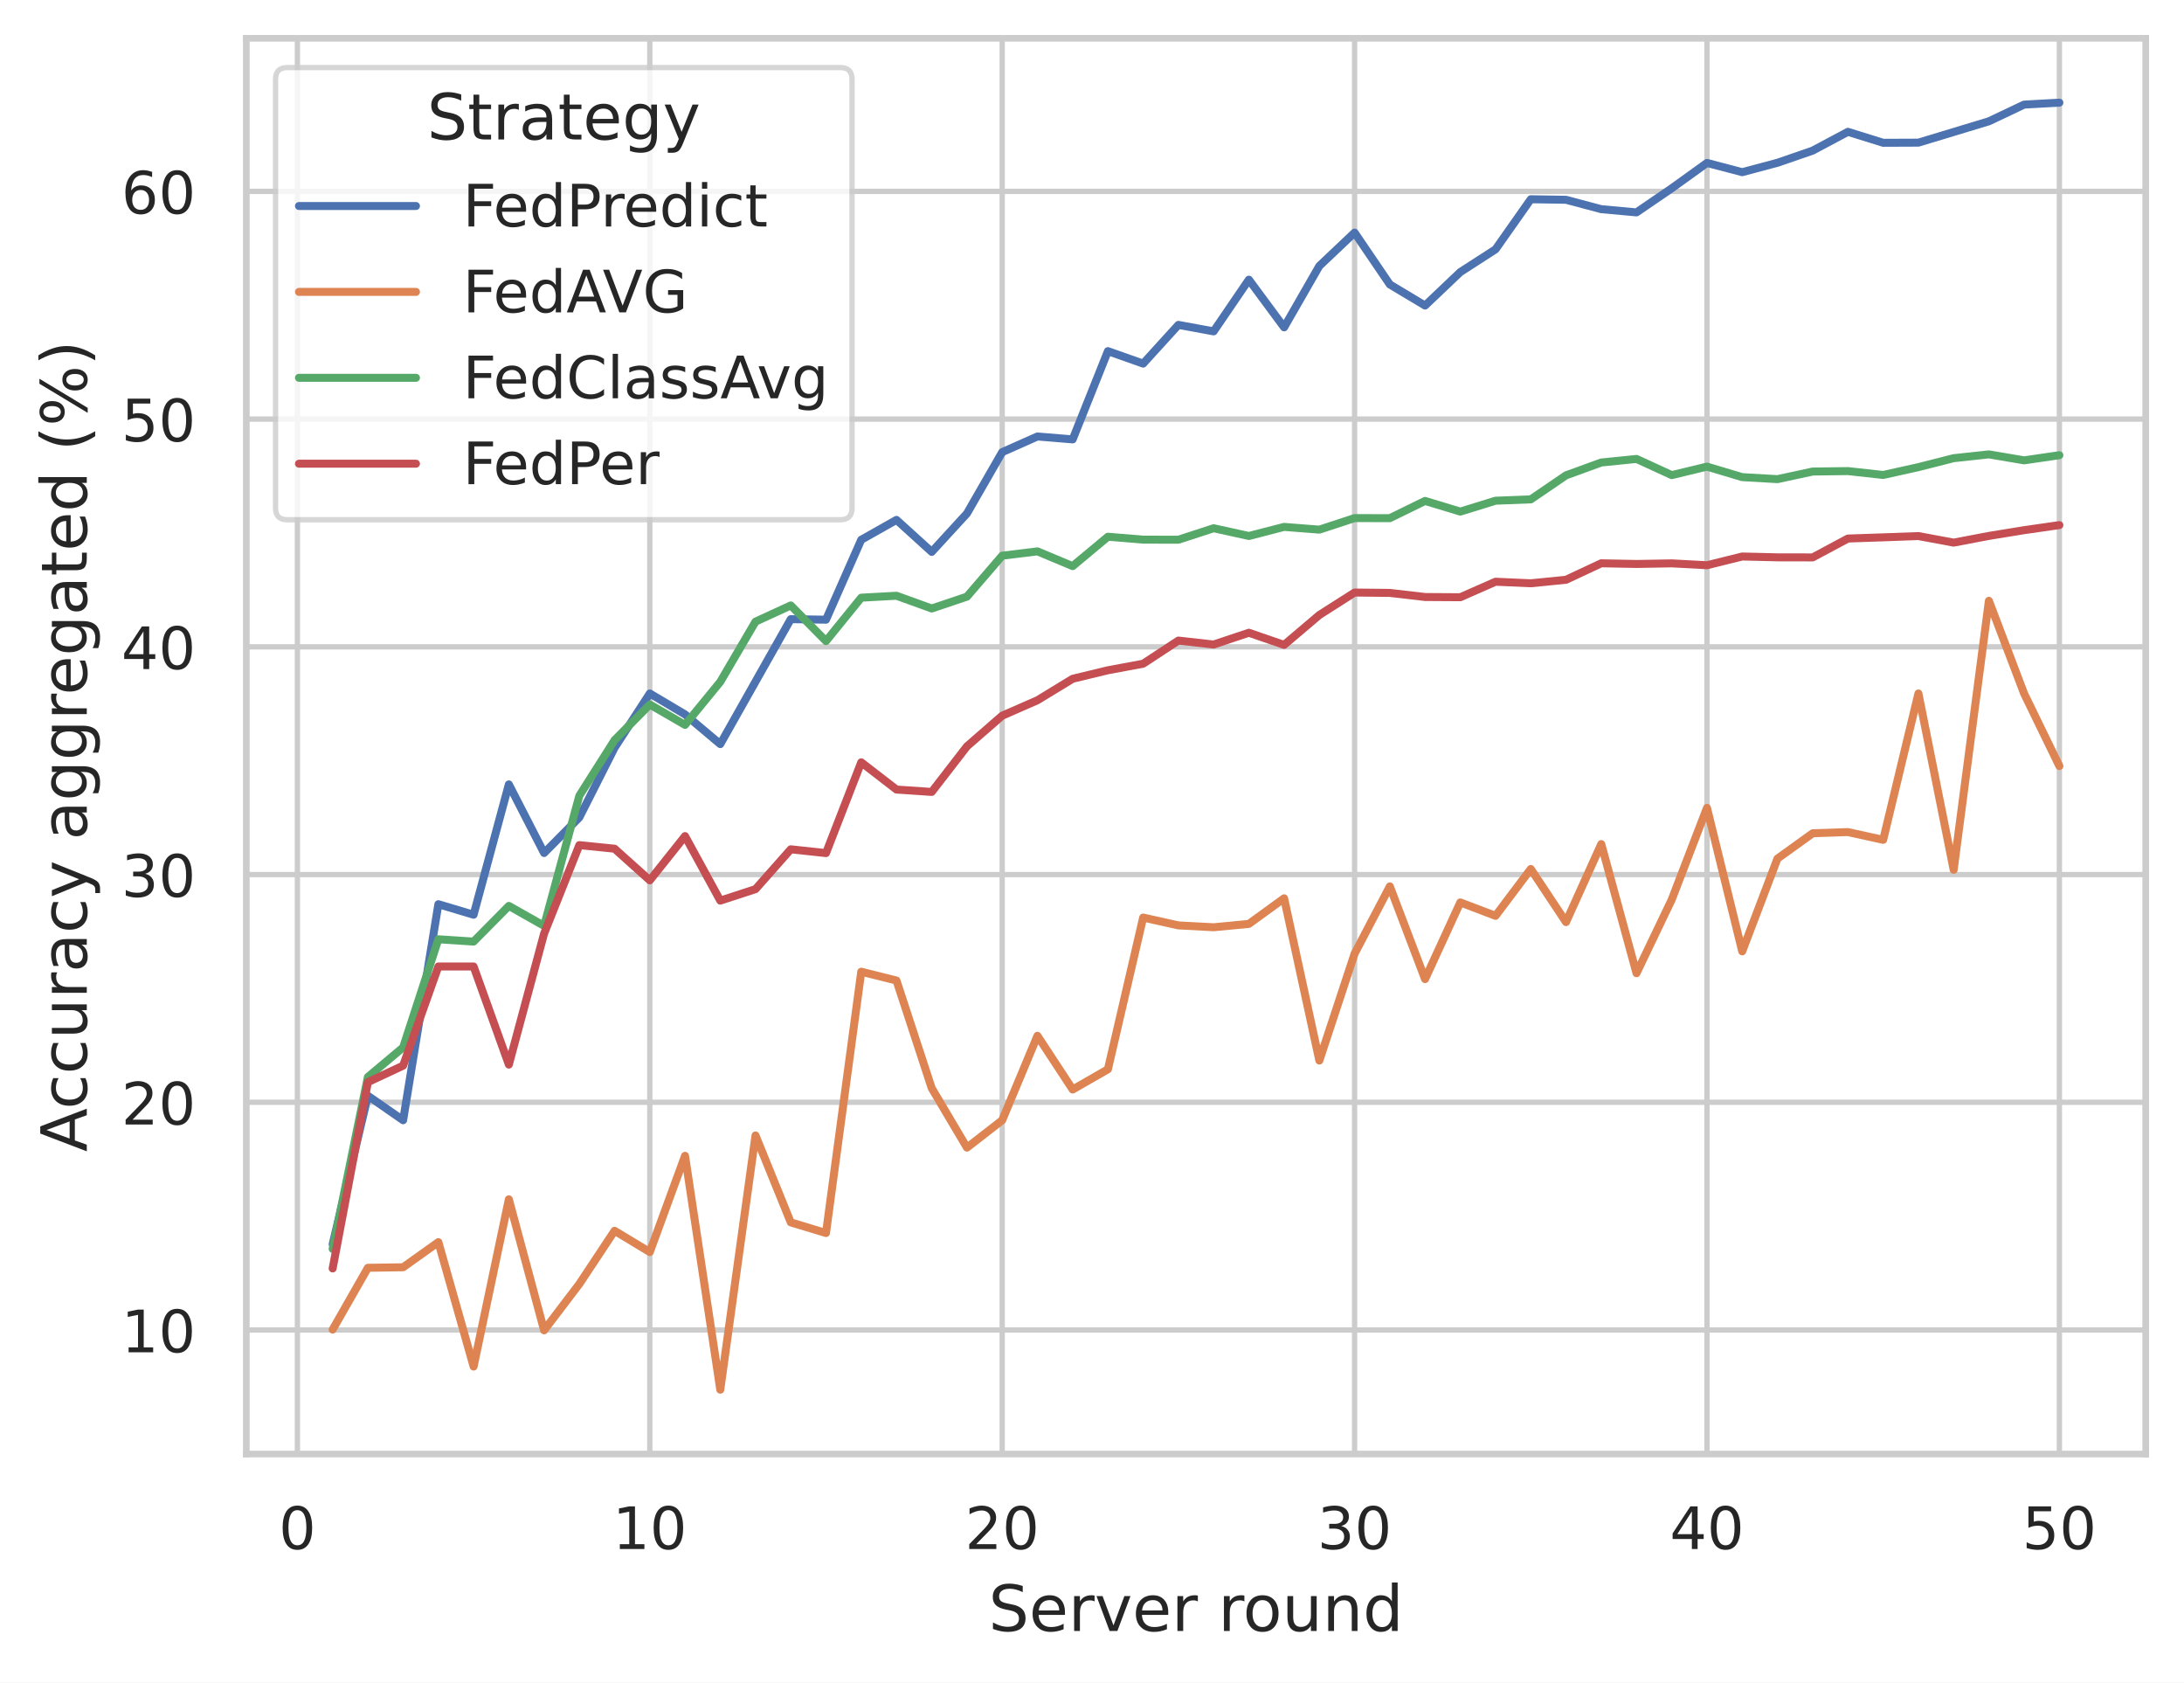
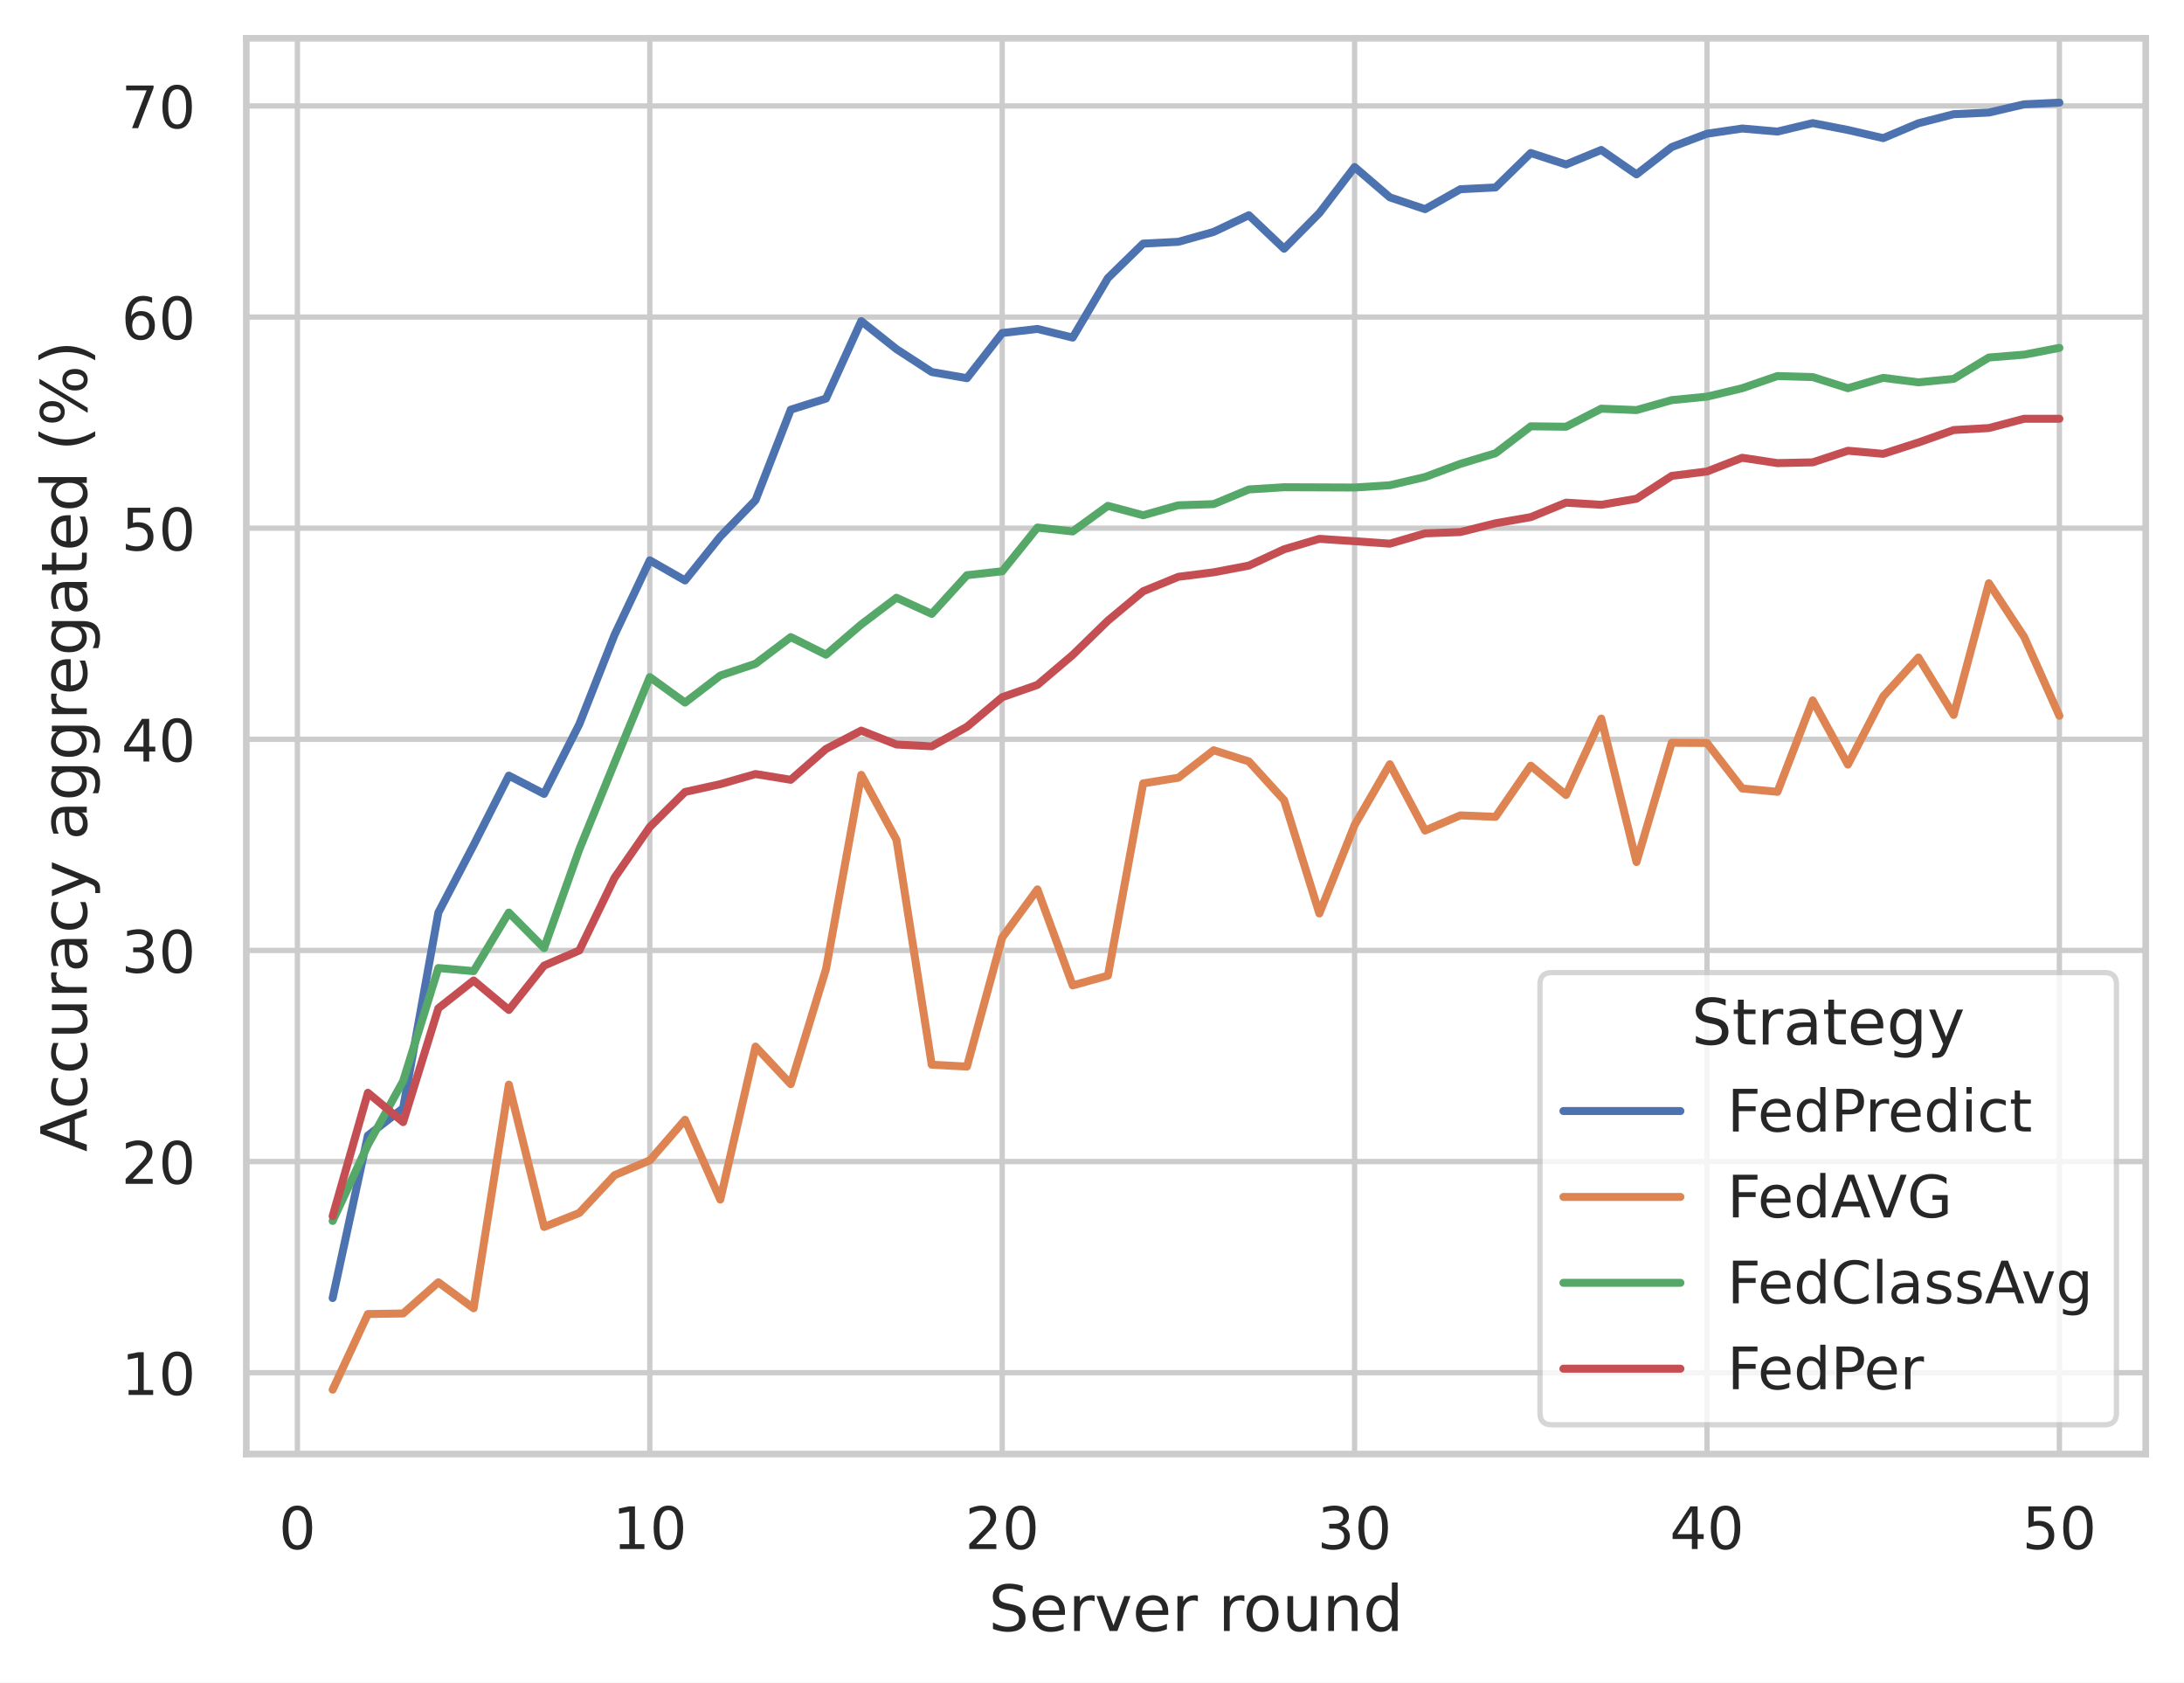
<svg xmlns="http://www.w3.org/2000/svg" xmlns:xlink="http://www.w3.org/1999/xlink" width="410.631pt" height="316.272pt" viewBox="0 0 410.631 316.272" version="1.1">
  <defs>
    <style type="text/css">*{stroke-linejoin: round; stroke-linecap: butt}</style>
  </defs>
  <g id="figure_1">
    <g id="patch_1">
      <path d="M 0 316.272  L 410.631 316.272  L 410.631 0  L 0 0  z " style="fill: #ffffff" />
    </g>
    <g id="axes_1">
      <g id="patch_2">
        <path d="M 46.311 273.312  L 403.431 273.312  L 403.431 7.2  L 46.311 7.2  z " style="fill: #ffffff" />
      </g>
      <g id="matplotlib.axis_1">
        <g id="xtick_1">
          <g id="line2d_1">
-             <path d="M 55.918 273.312  L 55.918 7.2  " clip-path="url(#p75fc89c78e)" style="fill: none; stroke: #cccccc; stroke-linecap: round" />
+             <path d="M 55.918 273.312  L 55.918 7.2  " clip-path="url(#p449361ba28)" style="fill: none; stroke: #cccccc; stroke-linecap: round" />
          </g>
          <g id="text_1">
            <g style="fill: #262626" transform="translate(52.419 291.1703) scale(0.11 -0.11)">
              <defs>
                <path id="DejaVuSans-30" d="M 2034 4250  Q 1547 4250 1301 3770  Q 1056 3291 1056 2328  Q 1056 1369 1301 889  Q 1547 409 2034 409  Q 2525 409 2770 889  Q 3016 1369 3016 2328  Q 3016 3291 2770 3770  Q 2525 4250 2034 4250  z M 2034 4750  Q 2819 4750 3233 4129  Q 3647 3509 3647 2328  Q 3647 1150 3233 529  Q 2819 -91 2034 -91  Q 1250 -91 836 529  Q 422 1150 422 2328  Q 422 3509 836 4129  Q 1250 4750 2034 4750  z " transform="scale(0.015625)" />
              </defs>
              <use xlink:href="#DejaVuSans-30" />
            </g>
          </g>
        </g>
        <g id="xtick_2">
          <g id="line2d_2">
-             <path d="M 122.174 273.312  L 122.174 7.2  " clip-path="url(#p75fc89c78e)" style="fill: none; stroke: #cccccc; stroke-linecap: round" />
+             <path d="M 122.174 273.312  L 122.174 7.2  " clip-path="url(#p449361ba28)" style="fill: none; stroke: #cccccc; stroke-linecap: round" />
          </g>
          <g id="text_2">
            <g style="fill: #262626" transform="translate(115.1757 291.1703) scale(0.11 -0.11)">
              <defs>
                <path id="DejaVuSans-31" d="M 794 531  L 1825 531  L 1825 4091  L 703 3866  L 703 4441  L 1819 4666  L 2450 4666  L 2450 531  L 3481 531  L 3481 0  L 794 0  L 794 531  z " transform="scale(0.015625)" />
              </defs>
              <use xlink:href="#DejaVuSans-31" />
              <use xlink:href="#DejaVuSans-30" x="63.623" />
            </g>
          </g>
        </g>
        <g id="xtick_3">
          <g id="line2d_3">
-             <path d="M 188.43 273.312  L 188.43 7.2  " clip-path="url(#p75fc89c78e)" style="fill: none; stroke: #cccccc; stroke-linecap: round" />
+             <path d="M 188.43 273.312  L 188.43 7.2  " clip-path="url(#p449361ba28)" style="fill: none; stroke: #cccccc; stroke-linecap: round" />
          </g>
          <g id="text_3">
            <g style="fill: #262626" transform="translate(181.4317 291.1703) scale(0.11 -0.11)">
              <defs>
                <path id="DejaVuSans-32" d="M 1228 531  L 3431 531  L 3431 0  L 469 0  L 469 531  Q 828 903 1448 1529  Q 2069 2156 2228 2338  Q 2531 2678 2651 2914  Q 2772 3150 2772 3378  Q 2772 3750 2511 3984  Q 2250 4219 1831 4219  Q 1534 4219 1204 4116  Q 875 4013 500 3803  L 500 4441  Q 881 4594 1212 4672  Q 1544 4750 1819 4750  Q 2544 4750 2975 4387  Q 3406 4025 3406 3419  Q 3406 3131 3298 2873  Q 3191 2616 2906 2266  Q 2828 2175 2409 1742  Q 1991 1309 1228 531  z " transform="scale(0.015625)" />
              </defs>
              <use xlink:href="#DejaVuSans-32" />
              <use xlink:href="#DejaVuSans-30" x="63.623" />
            </g>
          </g>
        </g>
        <g id="xtick_4">
          <g id="line2d_4">
-             <path d="M 254.686 273.312  L 254.686 7.2  " clip-path="url(#p75fc89c78e)" style="fill: none; stroke: #cccccc; stroke-linecap: round" />
+             <path d="M 254.686 273.312  L 254.686 7.2  " clip-path="url(#p449361ba28)" style="fill: none; stroke: #cccccc; stroke-linecap: round" />
          </g>
          <g id="text_4">
            <g style="fill: #262626" transform="translate(247.6877 291.1703) scale(0.11 -0.11)">
              <defs>
                <path id="DejaVuSans-33" d="M 2597 2516  Q 3050 2419 3304 2112  Q 3559 1806 3559 1356  Q 3559 666 3084 287  Q 2609 -91 1734 -91  Q 1441 -91 1130 -33  Q 819 25 488 141  L 488 750  Q 750 597 1062 519  Q 1375 441 1716 441  Q 2309 441 2620 675  Q 2931 909 2931 1356  Q 2931 1769 2642 2001  Q 2353 2234 1838 2234  L 1294 2234  L 1294 2753  L 1863 2753  Q 2328 2753 2575 2939  Q 2822 3125 2822 3475  Q 2822 3834 2567 4026  Q 2313 4219 1838 4219  Q 1578 4219 1281 4162  Q 984 4106 628 3988  L 628 4550  Q 988 4650 1302 4700  Q 1616 4750 1894 4750  Q 2613 4750 3031 4423  Q 3450 4097 3450 3541  Q 3450 3153 3228 2886  Q 3006 2619 2597 2516  z " transform="scale(0.015625)" />
              </defs>
              <use xlink:href="#DejaVuSans-33" />
              <use xlink:href="#DejaVuSans-30" x="63.623" />
            </g>
          </g>
        </g>
        <g id="xtick_5">
          <g id="line2d_5">
-             <path d="M 320.942 273.312  L 320.942 7.2  " clip-path="url(#p75fc89c78e)" style="fill: none; stroke: #cccccc; stroke-linecap: round" />
+             <path d="M 320.942 273.312  L 320.942 7.2  " clip-path="url(#p449361ba28)" style="fill: none; stroke: #cccccc; stroke-linecap: round" />
          </g>
          <g id="text_5">
            <g style="fill: #262626" transform="translate(313.9437 291.1703) scale(0.11 -0.11)">
              <defs>
                <path id="DejaVuSans-34" d="M 2419 4116  L 825 1625  L 2419 1625  L 2419 4116  z M 2253 4666  L 3047 4666  L 3047 1625  L 3713 1625  L 3713 1100  L 3047 1100  L 3047 0  L 2419 0  L 2419 1100  L 313 1100  L 313 1709  L 2253 4666  z " transform="scale(0.015625)" />
              </defs>
              <use xlink:href="#DejaVuSans-34" />
              <use xlink:href="#DejaVuSans-30" x="63.623" />
            </g>
          </g>
        </g>
        <g id="xtick_6">
          <g id="line2d_6">
-             <path d="M 387.199 273.312  L 387.199 7.2  " clip-path="url(#p75fc89c78e)" style="fill: none; stroke: #cccccc; stroke-linecap: round" />
+             <path d="M 387.199 273.312  L 387.199 7.2  " clip-path="url(#p449361ba28)" style="fill: none; stroke: #cccccc; stroke-linecap: round" />
          </g>
          <g id="text_6">
            <g style="fill: #262626" transform="translate(380.1998 291.1703) scale(0.11 -0.11)">
              <defs>
                <path id="DejaVuSans-35" d="M 691 4666  L 3169 4666  L 3169 4134  L 1269 4134  L 1269 2991  Q 1406 3038 1543 3061  Q 1681 3084 1819 3084  Q 2600 3084 3056 2656  Q 3513 2228 3513 1497  Q 3513 744 3044 326  Q 2575 -91 1722 -91  Q 1428 -91 1123 -41  Q 819 9 494 109  L 494 744  Q 775 591 1075 516  Q 1375 441 1709 441  Q 2250 441 2565 725  Q 2881 1009 2881 1497  Q 2881 1984 2565 2268  Q 2250 2553 1709 2553  Q 1456 2553 1204 2497  Q 953 2441 691 2322  L 691 4666  z " transform="scale(0.015625)" />
              </defs>
              <use xlink:href="#DejaVuSans-35" />
              <use xlink:href="#DejaVuSans-30" x="63.623" />
            </g>
          </g>
        </g>
        <g id="text_7">
          <g style="fill: #262626" transform="translate(185.8703 306.5761) scale(0.12 -0.12)">
            <defs>
              <path id="DejaVuSans-53" d="M 3425 4513  L 3425 3897  Q 3066 4069 2747 4153  Q 2428 4238 2131 4238  Q 1616 4238 1336 4038  Q 1056 3838 1056 3469  Q 1056 3159 1242 3001  Q 1428 2844 1947 2747  L 2328 2669  Q 3034 2534 3370 2195  Q 3706 1856 3706 1288  Q 3706 609 3251 259  Q 2797 -91 1919 -91  Q 1588 -91 1214 -16  Q 841 59 441 206  L 441 856  Q 825 641 1194 531  Q 1563 422 1919 422  Q 2459 422 2753 634  Q 3047 847 3047 1241  Q 3047 1584 2836 1778  Q 2625 1972 2144 2069  L 1759 2144  Q 1053 2284 737 2584  Q 422 2884 422 3419  Q 422 4038 858 4394  Q 1294 4750 2059 4750  Q 2388 4750 2728 4690  Q 3069 4631 3425 4513  z " transform="scale(0.015625)" />
              <path id="DejaVuSans-65" d="M 3597 1894  L 3597 1613  L 953 1613  Q 991 1019 1311 708  Q 1631 397 2203 397  Q 2534 397 2845 478  Q 3156 559 3463 722  L 3463 178  Q 3153 47 2828 -22  Q 2503 -91 2169 -91  Q 1331 -91 842 396  Q 353 884 353 1716  Q 353 2575 817 3079  Q 1281 3584 2069 3584  Q 2775 3584 3186 3129  Q 3597 2675 3597 1894  z M 3022 2063  Q 3016 2534 2758 2815  Q 2500 3097 2075 3097  Q 1594 3097 1305 2825  Q 1016 2553 972 2059  L 3022 2063  z " transform="scale(0.015625)" />
              <path id="DejaVuSans-72" d="M 2631 2963  Q 2534 3019 2420 3045  Q 2306 3072 2169 3072  Q 1681 3072 1420 2755  Q 1159 2438 1159 1844  L 1159 0  L 581 0  L 581 3500  L 1159 3500  L 1159 2956  Q 1341 3275 1631 3429  Q 1922 3584 2338 3584  Q 2397 3584 2469 3576  Q 2541 3569 2628 3553  L 2631 2963  z " transform="scale(0.015625)" />
              <path id="DejaVuSans-76" d="M 191 3500  L 800 3500  L 1894 563  L 2988 3500  L 3597 3500  L 2284 0  L 1503 0  L 191 3500  z " transform="scale(0.015625)" />
              <path id="DejaVuSans-20" transform="scale(0.015625)" />
              <path id="DejaVuSans-6f" d="M 1959 3097  Q 1497 3097 1228 2736  Q 959 2375 959 1747  Q 959 1119 1226 758  Q 1494 397 1959 397  Q 2419 397 2687 759  Q 2956 1122 2956 1747  Q 2956 2369 2687 2733  Q 2419 3097 1959 3097  z M 1959 3584  Q 2709 3584 3137 3096  Q 3566 2609 3566 1747  Q 3566 888 3137 398  Q 2709 -91 1959 -91  Q 1206 -91 779 398  Q 353 888 353 1747  Q 353 2609 779 3096  Q 1206 3584 1959 3584  z " transform="scale(0.015625)" />
              <path id="DejaVuSans-75" d="M 544 1381  L 544 3500  L 1119 3500  L 1119 1403  Q 1119 906 1312 657  Q 1506 409 1894 409  Q 2359 409 2629 706  Q 2900 1003 2900 1516  L 2900 3500  L 3475 3500  L 3475 0  L 2900 0  L 2900 538  Q 2691 219 2414 64  Q 2138 -91 1772 -91  Q 1169 -91 856 284  Q 544 659 544 1381  z M 1991 3584  L 1991 3584  z " transform="scale(0.015625)" />
              <path id="DejaVuSans-6e" d="M 3513 2113  L 3513 0  L 2938 0  L 2938 2094  Q 2938 2591 2744 2837  Q 2550 3084 2163 3084  Q 1697 3084 1428 2787  Q 1159 2491 1159 1978  L 1159 0  L 581 0  L 581 3500  L 1159 3500  L 1159 2956  Q 1366 3272 1645 3428  Q 1925 3584 2291 3584  Q 2894 3584 3203 3211  Q 3513 2838 3513 2113  z " transform="scale(0.015625)" />
              <path id="DejaVuSans-64" d="M 2906 2969  L 2906 4863  L 3481 4863  L 3481 0  L 2906 0  L 2906 525  Q 2725 213 2448 61  Q 2172 -91 1784 -91  Q 1150 -91 751 415  Q 353 922 353 1747  Q 353 2572 751 3078  Q 1150 3584 1784 3584  Q 2172 3584 2448 3432  Q 2725 3281 2906 2969  z M 947 1747  Q 947 1113 1208 752  Q 1469 391 1925 391  Q 2381 391 2643 752  Q 2906 1113 2906 1747  Q 2906 2381 2643 2742  Q 2381 3103 1925 3103  Q 1469 3103 1208 2742  Q 947 2381 947 1747  z " transform="scale(0.015625)" />
            </defs>
            <use xlink:href="#DejaVuSans-53" />
            <use xlink:href="#DejaVuSans-65" x="63.477" />
            <use xlink:href="#DejaVuSans-72" x="125" />
            <use xlink:href="#DejaVuSans-76" x="166.113" />
            <use xlink:href="#DejaVuSans-65" x="225.293" />
            <use xlink:href="#DejaVuSans-72" x="286.816" />
            <use xlink:href="#DejaVuSans-20" x="327.93" />
            <use xlink:href="#DejaVuSans-72" x="359.717" />
            <use xlink:href="#DejaVuSans-6f" x="398.58" />
            <use xlink:href="#DejaVuSans-75" x="459.762" />
            <use xlink:href="#DejaVuSans-6e" x="523.141" />
            <use xlink:href="#DejaVuSans-64" x="586.52" />
          </g>
        </g>
      </g>
      <g id="matplotlib.axis_2">
        <g id="ytick_1">
          <g id="line2d_7">
-             <path d="M 46.311 250.001  L 403.431 250.001  " clip-path="url(#p75fc89c78e)" style="fill: none; stroke: #cccccc; stroke-linecap: round" />
+             <path d="M 46.311 258.021  L 403.431 258.021  " clip-path="url(#p449361ba28)" style="fill: none; stroke: #cccccc; stroke-linecap: round" />
          </g>
          <g id="text_8">
-             <g style="fill: #262626" transform="translate(22.81375 254.1804) scale(0.11 -0.11)">
+             <g style="fill: #262626" transform="translate(22.81375 262.1999) scale(0.11 -0.11)">
              <use xlink:href="#DejaVuSans-31" />
              <use xlink:href="#DejaVuSans-30" x="63.623" />
            </g>
          </g>
        </g>
        <g id="ytick_2">
          <g id="line2d_8">
-             <path d="M 46.311 207.195  L 403.431 207.195  " clip-path="url(#p75fc89c78e)" style="fill: none; stroke: #cccccc; stroke-linecap: round" />
+             <path d="M 46.311 218.336  L 403.431 218.336  " clip-path="url(#p449361ba28)" style="fill: none; stroke: #cccccc; stroke-linecap: round" />
          </g>
          <g id="text_9">
-             <g style="fill: #262626" transform="translate(22.81375 211.3743) scale(0.11 -0.11)">
+             <g style="fill: #262626" transform="translate(22.81375 222.5151) scale(0.11 -0.11)">
              <use xlink:href="#DejaVuSans-32" />
              <use xlink:href="#DejaVuSans-30" x="63.623" />
            </g>
          </g>
        </g>
        <g id="ytick_3">
          <g id="line2d_9">
-             <path d="M 46.311 164.389  L 403.431 164.389  " clip-path="url(#p75fc89c78e)" style="fill: none; stroke: #cccccc; stroke-linecap: round" />
+             <path d="M 46.311 178.651  L 403.431 178.651  " clip-path="url(#p449361ba28)" style="fill: none; stroke: #cccccc; stroke-linecap: round" />
          </g>
          <g id="text_10">
-             <g style="fill: #262626" transform="translate(22.81375 168.5682) scale(0.11 -0.11)">
+             <g style="fill: #262626" transform="translate(22.81375 182.8304) scale(0.11 -0.11)">
              <use xlink:href="#DejaVuSans-33" />
              <use xlink:href="#DejaVuSans-30" x="63.623" />
            </g>
          </g>
        </g>
        <g id="ytick_4">
          <g id="line2d_10">
-             <path d="M 46.311 121.583  L 403.431 121.583  " clip-path="url(#p75fc89c78e)" style="fill: none; stroke: #cccccc; stroke-linecap: round" />
+             <path d="M 46.311 138.966  L 403.431 138.966  " clip-path="url(#p449361ba28)" style="fill: none; stroke: #cccccc; stroke-linecap: round" />
          </g>
          <g id="text_11">
-             <g style="fill: #262626" transform="translate(22.81375 125.7622) scale(0.11 -0.11)">
+             <g style="fill: #262626" transform="translate(22.81375 143.1456) scale(0.11 -0.11)">
              <use xlink:href="#DejaVuSans-34" />
              <use xlink:href="#DejaVuSans-30" x="63.623" />
            </g>
          </g>
        </g>
        <g id="ytick_5">
          <g id="line2d_11">
-             <path d="M 46.311 78.777  L 403.431 78.777  " clip-path="url(#p75fc89c78e)" style="fill: none; stroke: #cccccc; stroke-linecap: round" />
+             <path d="M 46.311 99.282  L 403.431 99.282  " clip-path="url(#p449361ba28)" style="fill: none; stroke: #cccccc; stroke-linecap: round" />
          </g>
          <g id="text_12">
-             <g style="fill: #262626" transform="translate(22.81375 82.95608) scale(0.11 -0.11)">
+             <g style="fill: #262626" transform="translate(22.81375 103.4608) scale(0.11 -0.11)">
              <use xlink:href="#DejaVuSans-35" />
              <use xlink:href="#DejaVuSans-30" x="63.623" />
            </g>
          </g>
        </g>
        <g id="ytick_6">
          <g id="line2d_12">
-             <path d="M 46.311 35.971  L 403.431 35.971  " clip-path="url(#p75fc89c78e)" style="fill: none; stroke: #cccccc; stroke-linecap: round" />
+             <path d="M 46.311 59.597  L 403.431 59.597  " clip-path="url(#p449361ba28)" style="fill: none; stroke: #cccccc; stroke-linecap: round" />
          </g>
          <g id="text_13">
-             <g style="fill: #262626" transform="translate(22.81375 40.14999) scale(0.11 -0.11)">
+             <g style="fill: #262626" transform="translate(22.81375 63.77607) scale(0.11 -0.11)">
              <defs>
                <path id="DejaVuSans-36" d="M 2113 2584  Q 1688 2584 1439 2293  Q 1191 2003 1191 1497  Q 1191 994 1439 701  Q 1688 409 2113 409  Q 2538 409 2786 701  Q 3034 994 3034 1497  Q 3034 2003 2786 2293  Q 2538 2584 2113 2584  z M 3366 4563  L 3366 3988  Q 3128 4100 2886 4159  Q 2644 4219 2406 4219  Q 1781 4219 1451 3797  Q 1122 3375 1075 2522  Q 1259 2794 1537 2939  Q 1816 3084 2150 3084  Q 2853 3084 3261 2657  Q 3669 2231 3669 1497  Q 3669 778 3244 343  Q 2819 -91 2113 -91  Q 1303 -91 875 529  Q 447 1150 447 2328  Q 447 3434 972 4092  Q 1497 4750 2381 4750  Q 2619 4750 2861 4703  Q 3103 4656 3366 4563  z " transform="scale(0.015625)" />
              </defs>
              <use xlink:href="#DejaVuSans-36" />
              <use xlink:href="#DejaVuSans-30" x="63.623" />
            </g>
          </g>
        </g>
-         <g id="text_14">
+         <g id="ytick_7">
+           <g id="line2d_13">
+             <path d="M 46.311 19.912  L 403.431 19.912  " clip-path="url(#p449361ba28)" style="fill: none; stroke: #cccccc; stroke-linecap: round" />
+           </g>
+           <g id="text_14">
+             <g style="fill: #262626" transform="translate(22.81375 24.09132) scale(0.11 -0.11)">
+               <defs>
+                 <path id="DejaVuSans-37" d="M 525 4666  L 3525 4666  L 3525 4397  L 1831 0  L 1172 0  L 2766 4134  L 525 4134  L 525 4666  z " transform="scale(0.015625)" />
+               </defs>
+               <use xlink:href="#DejaVuSans-37" />
+               <use xlink:href="#DejaVuSans-30" x="63.623" />
+             </g>
+           </g>
+         </g>
+         <g id="text_15">
          <g style="fill: #262626" transform="translate(16.31812 216.5038) rotate(-90) scale(0.12 -0.12)">
            <defs>
              <path id="DejaVuSans-41" d="M 2188 4044  L 1331 1722  L 3047 1722  L 2188 4044  z M 1831 4666  L 2547 4666  L 4325 0  L 3669 0  L 3244 1197  L 1141 1197  L 716 0  L 50 0  L 1831 4666  z " transform="scale(0.015625)" />
              <path id="DejaVuSans-63" d="M 3122 3366  L 3122 2828  Q 2878 2963 2633 3030  Q 2388 3097 2138 3097  Q 1578 3097 1268 2742  Q 959 2388 959 1747  Q 959 1106 1268 751  Q 1578 397 2138 397  Q 2388 397 2633 464  Q 2878 531 3122 666  L 3122 134  Q 2881 22 2623 -34  Q 2366 -91 2075 -91  Q 1284 -91 818 406  Q 353 903 353 1747  Q 353 2603 823 3093  Q 1294 3584 2113 3584  Q 2378 3584 2631 3529  Q 2884 3475 3122 3366  z " transform="scale(0.015625)" />
              <path id="DejaVuSans-61" d="M 2194 1759  Q 1497 1759 1228 1600  Q 959 1441 959 1056  Q 959 750 1161 570  Q 1363 391 1709 391  Q 2188 391 2477 730  Q 2766 1069 2766 1631  L 2766 1759  L 2194 1759  z M 3341 1997  L 3341 0  L 2766 0  L 2766 531  Q 2569 213 2275 61  Q 1981 -91 1556 -91  Q 1019 -91 701 211  Q 384 513 384 1019  Q 384 1609 779 1909  Q 1175 2209 1959 2209  L 2766 2209  L 2766 2266  Q 2766 2663 2505 2880  Q 2244 3097 1772 3097  Q 1472 3097 1187 3025  Q 903 2953 641 2809  L 641 3341  Q 956 3463 1253 3523  Q 1550 3584 1831 3584  Q 2591 3584 2966 3190  Q 3341 2797 3341 1997  z " transform="scale(0.015625)" />
              <path id="DejaVuSans-79" d="M 2059 -325  Q 1816 -950 1584 -1140  Q 1353 -1331 966 -1331  L 506 -1331  L 506 -850  L 844 -850  Q 1081 -850 1212 -737  Q 1344 -625 1503 -206  L 1606 56  L 191 3500  L 800 3500  L 1894 763  L 2988 3500  L 3597 3500  L 2059 -325  z " transform="scale(0.015625)" />
              <path id="DejaVuSans-67" d="M 2906 1791  Q 2906 2416 2648 2759  Q 2391 3103 1925 3103  Q 1463 3103 1205 2759  Q 947 2416 947 1791  Q 947 1169 1205 825  Q 1463 481 1925 481  Q 2391 481 2648 825  Q 2906 1169 2906 1791  z M 3481 434  Q 3481 -459 3084 -895  Q 2688 -1331 1869 -1331  Q 1566 -1331 1297 -1286  Q 1028 -1241 775 -1147  L 775 -588  Q 1028 -725 1275 -790  Q 1522 -856 1778 -856  Q 2344 -856 2625 -561  Q 2906 -266 2906 331  L 2906 616  Q 2728 306 2450 153  Q 2172 0 1784 0  Q 1141 0 747 490  Q 353 981 353 1791  Q 353 2603 747 3093  Q 1141 3584 1784 3584  Q 2172 3584 2450 3431  Q 2728 3278 2906 2969  L 2906 3500  L 3481 3500  L 3481 434  z " transform="scale(0.015625)" />
              <path id="DejaVuSans-74" d="M 1172 4494  L 1172 3500  L 2356 3500  L 2356 3053  L 1172 3053  L 1172 1153  Q 1172 725 1289 603  Q 1406 481 1766 481  L 2356 481  L 2356 0  L 1766 0  Q 1100 0 847 248  Q 594 497 594 1153  L 594 3053  L 172 3053  L 172 3500  L 594 3500  L 594 4494  L 1172 4494  z " transform="scale(0.015625)" />
              <path id="DejaVuSans-28" d="M 1984 4856  Q 1566 4138 1362 3434  Q 1159 2731 1159 2009  Q 1159 1288 1364 580  Q 1569 -128 1984 -844  L 1484 -844  Q 1016 -109 783 600  Q 550 1309 550 2009  Q 550 2706 781 3412  Q 1013 4119 1484 4856  L 1984 4856  z " transform="scale(0.015625)" />
              <path id="DejaVuSans-25" d="M 4653 2053  Q 4381 2053 4226 1822  Q 4072 1591 4072 1178  Q 4072 772 4226 539  Q 4381 306 4653 306  Q 4919 306 5073 539  Q 5228 772 5228 1178  Q 5228 1588 5073 1820  Q 4919 2053 4653 2053  z M 4653 2450  Q 5147 2450 5437 2106  Q 5728 1763 5728 1178  Q 5728 594 5436 251  Q 5144 -91 4653 -91  Q 4153 -91 3862 251  Q 3572 594 3572 1178  Q 3572 1766 3864 2108  Q 4156 2450 4653 2450  z M 1428 4353  Q 1159 4353 1004 4120  Q 850 3888 850 3481  Q 850 3069 1003 2837  Q 1156 2606 1428 2606  Q 1700 2606 1854 2837  Q 2009 3069 2009 3481  Q 2009 3884 1853 4118  Q 1697 4353 1428 4353  z M 4250 4750  L 4750 4750  L 1831 -91  L 1331 -91  L 4250 4750  z M 1428 4750  Q 1922 4750 2215 4408  Q 2509 4066 2509 3481  Q 2509 2891 2217 2550  Q 1925 2209 1428 2209  Q 931 2209 642 2551  Q 353 2894 353 3481  Q 353 4063 643 4406  Q 934 4750 1428 4750  z " transform="scale(0.015625)" />
              <path id="DejaVuSans-29" d="M 513 4856  L 1013 4856  Q 1481 4119 1714 3412  Q 1947 2706 1947 2009  Q 1947 1309 1714 600  Q 1481 -109 1013 -844  L 513 -844  Q 928 -128 1133 580  Q 1338 1288 1338 2009  Q 1338 2731 1133 3434  Q 928 4138 513 4856  z " transform="scale(0.015625)" />
            </defs>
            <use xlink:href="#DejaVuSans-41" />
            <use xlink:href="#DejaVuSans-63" x="66.658" />
            <use xlink:href="#DejaVuSans-63" x="121.639" />
            <use xlink:href="#DejaVuSans-75" x="176.619" />
            <use xlink:href="#DejaVuSans-72" x="239.998" />
            <use xlink:href="#DejaVuSans-61" x="281.111" />
            <use xlink:href="#DejaVuSans-63" x="342.391" />
            <use xlink:href="#DejaVuSans-79" x="397.371" />
            <use xlink:href="#DejaVuSans-20" x="456.551" />
            <use xlink:href="#DejaVuSans-61" x="488.338" />
            <use xlink:href="#DejaVuSans-67" x="549.617" />
            <use xlink:href="#DejaVuSans-67" x="613.094" />
            <use xlink:href="#DejaVuSans-72" x="676.57" />
            <use xlink:href="#DejaVuSans-65" x="715.434" />
            <use xlink:href="#DejaVuSans-67" x="776.957" />
            <use xlink:href="#DejaVuSans-61" x="840.434" />
            <use xlink:href="#DejaVuSans-74" x="901.713" />
            <use xlink:href="#DejaVuSans-65" x="940.922" />
            <use xlink:href="#DejaVuSans-64" x="1002.445" />
            <use xlink:href="#DejaVuSans-20" x="1065.922" />
            <use xlink:href="#DejaVuSans-28" x="1097.709" />
            <use xlink:href="#DejaVuSans-25" x="1136.723" />
            <use xlink:href="#DejaVuSans-29" x="1231.742" />
          </g>
        </g>
      </g>
      <g id="PolyCollection_1" />
      <g id="PolyCollection_2" />
      <g id="PolyCollection_3" />
      <g id="PolyCollection_4" />
-       <g id="line2d_13">
-         <path d="M 62.544 233.873  L 69.17 205.97  L 75.795 210.569  L 82.421 169.961  L 89.046 171.939  L 95.672 147.442  L 102.298 160.342  L 108.923 153.654  L 115.549 140.557  L 122.174 130.35  L 128.8 134.29  L 135.426 139.87  L 142.051 128.12  L 148.677 116.384  L 155.302 116.482  L 161.928 101.464  L 168.554 97.721  L 175.179 103.736  L 181.805 96.515  L 188.43 84.989  L 195.056 82.044  L 201.682 82.591  L 208.307 66.003  L 214.933 68.345  L 221.558 61.067  L 228.184 62.287  L 234.81 52.57  L 241.435 61.53  L 248.061 49.99  L 254.686 43.722  L 261.312 53.467  L 267.938 57.436  L 274.563 51.14  L 281.189 46.863  L 287.814 37.454  L 294.44 37.553  L 301.066 39.319  L 307.691 39.922  L 314.317 35.393  L 320.942 30.626  L 327.568 32.364  L 334.194 30.598  L 340.819 28.312  L 347.445 24.779  L 354.071 26.84  L 360.696 26.812  L 367.322 24.807  L 373.947 22.801  L 380.573 19.661  L 387.199 19.296  " clip-path="url(#p75fc89c78e)" style="fill: none; stroke: #4c72b0; stroke-width: 1.5; stroke-linecap: round" />
-       </g>
      <g id="line2d_14">
-         <path d="M 62.544 249.914  L 69.17 238.304  L 75.795 238.206  L 82.421 233.481  L 89.046 256.869  L 95.672 225.432  L 102.298 250.055  L 108.923 241.347  L 115.549 231.349  L 122.174 235.346  L 128.8 217.257  L 135.426 261.216  L 142.051 213.429  L 148.677 229.765  L 155.302 231.77  L 161.928 182.651  L 168.554 184.306  L 175.179 204.539  L 181.805 215.715  L 188.43 210.569  L 195.056 194.696  L 201.682 204.792  L 208.307 200.992  L 214.933 172.471  L 221.558 173.944  L 228.184 174.294  L 234.81 173.663  L 241.435 168.854  L 248.061 199.351  L 254.686 179.258  L 261.312 166.61  L 267.938 184.039  L 274.563 169.625  L 281.189 172.149  L 287.814 163.343  L 294.44 173.327  L 301.066 158.66  L 307.691 182.932  L 314.317 169.092  L 320.942 151.859  L 327.568 178.823  L 334.194 161.394  L 340.819 156.627  L 347.445 156.402  L 354.071 157.861  L 360.696 130.35  L 367.322 163.497  L 373.947 112.934  L 380.573 130.378  L 387.199 143.993  " clip-path="url(#p75fc89c78e)" style="fill: none; stroke: #dd8452; stroke-width: 1.5; stroke-linecap: round" />
+         <path d="M 62.544 243.992  L 69.17 213.443  L 75.795 208.295  L 82.421 171.533  L 89.046 158.858  L 95.672 145.794  L 102.298 149.226  L 108.923 136.122  L 115.549 119.327  L 122.174 105.326  L 128.8 109.109  L 135.426 100.855  L 142.051 94.03  L 148.677 77.001  L 155.302 74.921  L 161.928 60.361  L 168.554 65.626  L 175.179 69.929  L 181.805 71.086  L 188.43 62.597  L 195.056 61.83  L 201.682 63.455  L 208.307 52.263  L 214.933 45.789  L 221.558 45.451  L 228.184 43.592  L 234.81 40.459  L 241.435 46.751  L 248.061 40.056  L 254.686 31.398  L 261.312 37.092  L 267.938 39.315  L 274.563 35.571  L 281.189 35.233  L 287.814 28.76  L 294.44 30.918  L 301.066 28.188  L 307.691 32.776  L 314.317 27.642  L 320.942 25.133  L 327.568 24.158  L 334.194 24.73  L 340.819 23.144  L 347.445 24.431  L 354.071 25.965  L 360.696 23.17  L 367.322 21.467  L 373.947 21.155  L 380.573 19.608  L 387.199 19.296  " clip-path="url(#p449361ba28)" style="fill: none; stroke: #4c72b0; stroke-width: 1.5; stroke-linecap: round" />
      </g>
      <g id="line2d_15">
-         <path d="M 62.544 234.757  L 69.17 202.436  L 75.795 196.883  L 82.421 176.552  L 89.046 176.986  L 95.672 170.284  L 102.298 174.028  L 108.923 149.574  L 115.549 139.127  L 122.174 132.425  L 128.8 136.253  L 135.426 128.162  L 142.051 116.846  L 148.677 113.804  L 155.302 120.506  L 161.928 112.345  L 168.554 111.981  L 175.179 114.379  L 181.805 112.149  L 188.43 104.451  L 195.056 103.638  L 201.682 106.414  L 208.307 100.889  L 214.933 101.436  L 221.558 101.45  L 228.184 99.291  L 234.81 100.749  L 241.435 99.039  L 248.061 99.557  L 254.686 97.384  L 261.312 97.398  L 267.938 94.159  L 274.563 96.164  L 281.189 94.117  L 287.814 93.865  L 294.44 89.349  L 301.066 86.938  L 307.691 86.265  L 314.317 89.307  L 320.942 87.709  L 327.568 89.686  L 334.194 90.065  L 340.819 88.634  L 347.445 88.55  L 354.071 89.279  L 360.696 87.807  L 367.322 86.124  L 373.947 85.409  L 380.573 86.531  L 387.199 85.564  " clip-path="url(#p75fc89c78e)" style="fill: none; stroke: #55a868; stroke-width: 1.5; stroke-linecap: round" />
+         <path d="M 62.544 261.216  L 69.17 246.995  L 75.795 246.891  L 82.421 241.028  L 89.046 245.916  L 95.672 203.875  L 102.298 230.628  L 108.923 227.989  L 115.549 220.892  L 122.174 218.11  L 128.8 210.479  L 135.426 225.48  L 142.051 196.726  L 148.677 203.784  L 155.302 182.166  L 161.928 145.651  L 168.554 157.857  L 175.179 200.132  L 181.805 200.483  L 188.43 176.226  L 195.056 167.178  L 201.682 185.221  L 208.307 183.388  L 214.933 147.25  L 221.558 146.184  L 228.184 141.023  L 234.81 143.129  L 241.435 150.409  L 248.061 171.702  L 254.686 155.088  L 261.312 143.649  L 267.938 156.115  L 274.563 153.268  L 281.189 153.541  L 287.814 143.922  L 294.44 149.434  L 301.066 135.069  L 307.691 162.03  L 314.317 139.619  L 320.942 139.658  L 327.568 148.212  L 334.194 148.836  L 340.819 131.65  L 347.445 143.714  L 354.071 130.909  L 360.696 123.591  L 367.322 134.38  L 373.947 109.629  L 380.573 119.717  L 387.199 134.549  " clip-path="url(#p449361ba28)" style="fill: none; stroke: #dd8452; stroke-width: 1.5; stroke-linecap: round" />
      </g>
      <g id="line2d_16">
-         <path d="M 62.544 238.43  L 69.17 203.404  L 75.795 200.305  L 82.421 181.67  L 89.046 181.67  L 95.672 200.109  L 102.298 175.486  L 108.923 158.856  L 115.549 159.529  L 122.174 165.474  L 128.8 157.159  L 135.426 169.288  L 142.051 167.129  L 148.677 159.641  L 155.302 160.356  L 161.928 143.292  L 168.554 148.41  L 175.179 148.858  L 181.805 140.291  L 188.43 134.528  L 195.056 131.626  L 201.682 127.587  L 208.307 125.989  L 214.933 124.755  L 221.558 120.408  L 228.184 121.151  L 234.81 118.936  L 241.435 121.221  L 248.061 115.598  L 254.686 111.378  L 261.312 111.448  L 267.938 112.219  L 274.563 112.261  L 281.189 109.345  L 287.814 109.639  L 294.44 108.98  L 301.066 105.881  L 307.691 106.007  L 314.317 105.895  L 320.942 106.246  L 327.568 104.605  L 334.194 104.76  L 340.819 104.774  L 347.445 101.226  L 354.071 101.002  L 360.696 100.763  L 367.322 101.997  L 373.947 100.735  L 380.573 99.656  L 387.199 98.702  " clip-path="url(#p75fc89c78e)" style="fill: none; stroke: #c44e52; stroke-width: 1.5; stroke-linecap: round" />
-       </g>
-       <g id="line2d_17" />
+         <path d="M 62.544 229.497  L 69.17 215.198  L 75.795 203.212  L 82.421 181.958  L 89.046 182.543  L 95.672 171.533  L 102.298 178.214  L 108.923 159.651  L 115.549 143.363  L 122.174 127.27  L 128.8 132.066  L 135.426 126.984  L 142.051 124.761  L 148.677 119.756  L 155.302 123.058  L 161.928 117.377  L 168.554 112.359  L 175.179 115.388  L 181.805 108.121  L 188.43 107.38  L 195.056 99.165  L 201.682 99.893  L 208.307 95.083  L 214.933 96.851  L 221.558 94.979  L 228.184 94.758  L 234.81 92.002  L 241.435 91.586  L 248.061 91.612  L 254.686 91.638  L 261.312 91.209  L 267.938 89.662  L 274.563 87.192  L 281.189 85.19  L 287.814 80.133  L 294.44 80.211  L 301.066 76.819  L 307.691 77.079  L 314.317 75.207  L 320.942 74.557  L 327.568 72.971  L 334.194 70.683  L 340.819 70.878  L 347.445 72.971  L 354.071 71.021  L 360.696 71.866  L 367.322 71.216  L 373.947 67.199  L 380.573 66.666  L 387.199 65.392  " clip-path="url(#p449361ba28)" style="fill: none; stroke: #55a868; stroke-width: 1.5; stroke-linecap: round" />
+       </g>
+       <g id="line2d_17">
+         <path d="M 62.544 228.6  L 69.17 205.409  L 75.795 210.921  L 82.421 189.524  L 89.046 184.298  L 95.672 189.836  L 102.298 181.503  L 108.923 178.656  L 115.549 164.981  L 122.174 155.439  L 128.8 148.862  L 135.426 147.393  L 142.051 145.495  L 148.677 146.574  L 155.302 140.776  L 161.928 137.331  L 168.554 139.944  L 175.179 140.282  L 181.805 136.616  L 188.43 131.052  L 195.056 128.738  L 201.682 123.11  L 208.307 116.662  L 214.933 111.137  L 221.558 108.42  L 228.184 107.575  L 234.81 106.314  L 241.435 103.247  L 248.061 101.284  L 254.686 101.726  L 261.312 102.194  L 267.938 100.257  L 274.563 100.01  L 281.189 98.359  L 287.814 97.202  L 294.44 94.485  L 301.066 94.888  L 307.691 93.744  L 314.317 89.454  L 320.942 88.622  L 327.568 86.048  L 334.194 87.049  L 340.819 86.906  L 347.445 84.722  L 354.071 85.307  L 360.696 83.175  L 367.322 80.835  L 373.947 80.458  L 380.573 78.717  L 387.199 78.717  " clip-path="url(#p449361ba28)" style="fill: none; stroke: #c44e52; stroke-width: 1.5; stroke-linecap: round" />
+       </g>
      <g id="line2d_18" />
      <g id="line2d_19" />
      <g id="line2d_20" />
+       <g id="line2d_21" />
      <g id="patch_3">
        <path d="M 46.311 273.312  L 46.311 7.2  " style="fill: none; stroke: #cccccc; stroke-width: 1.25; stroke-linejoin: miter; stroke-linecap: square" />
      </g>
      <g id="patch_4">
        <path d="M 403.431 273.312  L 403.431 7.2  " style="fill: none; stroke: #cccccc; stroke-width: 1.25; stroke-linejoin: miter; stroke-linecap: square" />
      </g>
      <g id="patch_5">
        <path d="M 46.311 273.312  L 403.431 273.312  " style="fill: none; stroke: #cccccc; stroke-width: 1.25; stroke-linejoin: miter; stroke-linecap: square" />
      </g>
      <g id="patch_6">
        <path d="M 46.311 7.2  L 403.431 7.2  " style="fill: none; stroke: #cccccc; stroke-width: 1.25; stroke-linejoin: miter; stroke-linecap: square" />
      </g>
      <g id="legend_1">
        <g id="patch_7">
-           <path d="M 54.011 97.698  L 157.996 97.698  Q 160.196 97.698 160.196 95.498  L 160.196 14.9  Q 160.196 12.7 157.996 12.7  L 54.011 12.7  Q 51.811 12.7 51.811 14.9  L 51.811 95.498  Q 51.811 97.698 54.011 97.698  z " style="fill: #ffffff; opacity: 0.8; stroke: #cccccc; stroke-linejoin: miter" />
-         </g>
-         <g id="text_15">
-           <g style="fill: #262626" transform="translate(80.29438 26.21813) scale(0.12 -0.12)">
+           <path d="M 291.747 267.812  L 395.731 267.812  Q 397.931 267.812 397.931 265.612  L 397.931 185.014  Q 397.931 182.815 395.731 182.815  L 291.747 182.815  Q 289.547 182.815 289.547 185.014  L 289.547 265.612  Q 289.547 267.812 291.747 267.812  z " style="fill: #ffffff; opacity: 0.8; stroke: #cccccc; stroke-linejoin: miter" />
+         </g>
+         <g id="text_16">
+           <g style="fill: #262626" transform="translate(318.03 196.3326) scale(0.12 -0.12)">
            <use xlink:href="#DejaVuSans-53" />
            <use xlink:href="#DejaVuSans-74" x="63.477" />
            <use xlink:href="#DejaVuSans-72" x="102.686" />
            <use xlink:href="#DejaVuSans-61" x="143.799" />
            <use xlink:href="#DejaVuSans-74" x="205.078" />
            <use xlink:href="#DejaVuSans-65" x="244.287" />
            <use xlink:href="#DejaVuSans-67" x="305.811" />
            <use xlink:href="#DejaVuSans-79" x="369.287" />
          </g>
        </g>
-         <g id="line2d_21">
-           <path d="M 56.211 38.722  L 67.211 38.722  L 78.211 38.722  " style="fill: none; stroke: #4c72b0; stroke-width: 1.5; stroke-linecap: round" />
-         </g>
-         <g id="text_16">
-           <g style="fill: #262626" transform="translate(87.01125 42.57203) scale(0.11 -0.11)">
+         <g id="line2d_22">
+           <path d="M 293.947 208.837  L 304.947 208.837  L 315.947 208.837  " style="fill: none; stroke: #4c72b0; stroke-width: 1.5; stroke-linecap: round" />
+         </g>
+         <g id="text_17">
+           <g style="fill: #262626" transform="translate(324.7469 212.6865) scale(0.11 -0.11)">
            <defs>
              <path id="DejaVuSans-46" d="M 628 4666  L 3309 4666  L 3309 4134  L 1259 4134  L 1259 2759  L 3109 2759  L 3109 2228  L 1259 2228  L 1259 0  L 628 0  L 628 4666  z " transform="scale(0.015625)" />
              <path id="DejaVuSans-50" d="M 1259 4147  L 1259 2394  L 2053 2394  Q 2494 2394 2734 2622  Q 2975 2850 2975 3272  Q 2975 3691 2734 3919  Q 2494 4147 2053 4147  L 1259 4147  z M 628 4666  L 2053 4666  Q 2838 4666 3239 4311  Q 3641 3956 3641 3272  Q 3641 2581 3239 2228  Q 2838 1875 2053 1875  L 1259 1875  L 1259 0  L 628 0  L 628 4666  z " transform="scale(0.015625)" />
              <path id="DejaVuSans-69" d="M 603 3500  L 1178 3500  L 1178 0  L 603 0  L 603 3500  z M 603 4863  L 1178 4863  L 1178 4134  L 603 4134  L 603 4863  z " transform="scale(0.015625)" />
            </defs>
            <use xlink:href="#DejaVuSans-46" />
            <use xlink:href="#DejaVuSans-65" x="52.02" />
            <use xlink:href="#DejaVuSans-64" x="113.543" />
            <use xlink:href="#DejaVuSans-50" x="177.02" />
            <use xlink:href="#DejaVuSans-72" x="235.572" />
            <use xlink:href="#DejaVuSans-65" x="274.436" />
            <use xlink:href="#DejaVuSans-64" x="335.959" />
            <use xlink:href="#DejaVuSans-69" x="399.436" />
            <use xlink:href="#DejaVuSans-63" x="427.219" />
            <use xlink:href="#DejaVuSans-74" x="482.199" />
          </g>
        </g>
-         <g id="line2d_22">
-           <path d="M 56.211 54.868  L 67.211 54.868  L 78.211 54.868  " style="fill: none; stroke: #dd8452; stroke-width: 1.5; stroke-linecap: round" />
-         </g>
-         <g id="text_17">
-           <g style="fill: #262626" transform="translate(87.01125 58.71797) scale(0.11 -0.11)">
+         <g id="line2d_23">
+           <path d="M 293.947 224.982  L 304.947 224.982  L 315.947 224.982  " style="fill: none; stroke: #dd8452; stroke-width: 1.5; stroke-linecap: round" />
+         </g>
+         <g id="text_18">
+           <g style="fill: #262626" transform="translate(324.7469 228.8325) scale(0.11 -0.11)">
            <defs>
              <path id="DejaVuSans-56" d="M 1831 0  L 50 4666  L 709 4666  L 2188 738  L 3669 4666  L 4325 4666  L 2547 0  L 1831 0  z " transform="scale(0.015625)" />
              <path id="DejaVuSans-47" d="M 3809 666  L 3809 1919  L 2778 1919  L 2778 2438  L 4434 2438  L 4434 434  Q 4069 175 3628 42  Q 3188 -91 2688 -91  Q 1594 -91 976 548  Q 359 1188 359 2328  Q 359 3472 976 4111  Q 1594 4750 2688 4750  Q 3144 4750 3555 4637  Q 3966 4525 4313 4306  L 4313 3634  Q 3963 3931 3569 4081  Q 3175 4231 2741 4231  Q 1884 4231 1454 3753  Q 1025 3275 1025 2328  Q 1025 1384 1454 906  Q 1884 428 2741 428  Q 3075 428 3337 486  Q 3600 544 3809 666  z " transform="scale(0.015625)" />
            </defs>
            <use xlink:href="#DejaVuSans-46" />
            <use xlink:href="#DejaVuSans-65" x="52.02" />
            <use xlink:href="#DejaVuSans-64" x="113.543" />
            <use xlink:href="#DejaVuSans-41" x="177.02" />
            <use xlink:href="#DejaVuSans-56" x="239.053" />
            <use xlink:href="#DejaVuSans-47" x="307.461" />
          </g>
        </g>
-         <g id="line2d_23">
-           <path d="M 56.211 71.014  L 67.211 71.014  L 78.211 71.014  " style="fill: none; stroke: #55a868; stroke-width: 1.5; stroke-linecap: round" />
-         </g>
-         <g id="text_18">
-           <g style="fill: #262626" transform="translate(87.01125 74.86391) scale(0.11 -0.11)">
+         <g id="line2d_24">
+           <path d="M 293.947 241.128  L 304.947 241.128  L 315.947 241.128  " style="fill: none; stroke: #55a868; stroke-width: 1.5; stroke-linecap: round" />
+         </g>
+         <g id="text_19">
+           <g style="fill: #262626" transform="translate(324.7469 244.9784) scale(0.11 -0.11)">
            <defs>
              <path id="DejaVuSans-43" d="M 4122 4306  L 4122 3641  Q 3803 3938 3442 4084  Q 3081 4231 2675 4231  Q 1875 4231 1450 3742  Q 1025 3253 1025 2328  Q 1025 1406 1450 917  Q 1875 428 2675 428  Q 3081 428 3442 575  Q 3803 722 4122 1019  L 4122 359  Q 3791 134 3420 21  Q 3050 -91 2638 -91  Q 1578 -91 968 557  Q 359 1206 359 2328  Q 359 3453 968 4101  Q 1578 4750 2638 4750  Q 3056 4750 3426 4639  Q 3797 4528 4122 4306  z " transform="scale(0.015625)" />
              <path id="DejaVuSans-6c" d="M 603 4863  L 1178 4863  L 1178 0  L 603 0  L 603 4863  z " transform="scale(0.015625)" />
              <path id="DejaVuSans-73" d="M 2834 3397  L 2834 2853  Q 2591 2978 2328 3040  Q 2066 3103 1784 3103  Q 1356 3103 1142 2972  Q 928 2841 928 2578  Q 928 2378 1081 2264  Q 1234 2150 1697 2047  L 1894 2003  Q 2506 1872 2764 1633  Q 3022 1394 3022 966  Q 3022 478 2636 193  Q 2250 -91 1575 -91  Q 1294 -91 989 -36  Q 684 19 347 128  L 347 722  Q 666 556 975 473  Q 1284 391 1588 391  Q 1994 391 2212 530  Q 2431 669 2431 922  Q 2431 1156 2273 1281  Q 2116 1406 1581 1522  L 1381 1569  Q 847 1681 609 1914  Q 372 2147 372 2553  Q 372 3047 722 3315  Q 1072 3584 1716 3584  Q 2034 3584 2315 3537  Q 2597 3491 2834 3397  z " transform="scale(0.015625)" />
            </defs>
            <use xlink:href="#DejaVuSans-46" />
            <use xlink:href="#DejaVuSans-65" x="52.02" />
            <use xlink:href="#DejaVuSans-64" x="113.543" />
            <use xlink:href="#DejaVuSans-43" x="177.02" />
            <use xlink:href="#DejaVuSans-6c" x="246.844" />
            <use xlink:href="#DejaVuSans-61" x="274.627" />
            <use xlink:href="#DejaVuSans-73" x="335.906" />
            <use xlink:href="#DejaVuSans-73" x="388.006" />
            <use xlink:href="#DejaVuSans-41" x="440.105" />
            <use xlink:href="#DejaVuSans-76" x="502.639" />
            <use xlink:href="#DejaVuSans-67" x="561.818" />
          </g>
        </g>
-         <g id="line2d_24">
-           <path d="M 56.211 87.16  L 67.211 87.16  L 78.211 87.16  " style="fill: none; stroke: #c44e52; stroke-width: 1.5; stroke-linecap: round" />
-         </g>
-         <g id="text_19">
-           <g style="fill: #262626" transform="translate(87.01125 91.00984) scale(0.11 -0.11)">
+         <g id="line2d_25">
+           <path d="M 293.947 257.274  L 304.947 257.274  L 315.947 257.274  " style="fill: none; stroke: #c44e52; stroke-width: 1.5; stroke-linecap: round" />
+         </g>
+         <g id="text_20">
+           <g style="fill: #262626" transform="translate(324.7469 261.1243) scale(0.11 -0.11)">
            <use xlink:href="#DejaVuSans-46" />
            <use xlink:href="#DejaVuSans-65" x="52.02" />
            <use xlink:href="#DejaVuSans-64" x="113.543" />
            <use xlink:href="#DejaVuSans-50" x="177.02" />
            <use xlink:href="#DejaVuSans-65" x="233.697" />
            <use xlink:href="#DejaVuSans-72" x="295.221" />
          </g>
        </g>
      </g>
    </g>
  </g>
  <defs>
-     <clipPath id="p75fc89c78e">
+     <clipPath id="p449361ba28">
      <rect x="46.311" y="7.2" width="357.12" height="266.112" />
    </clipPath>
  </defs>
</svg>
